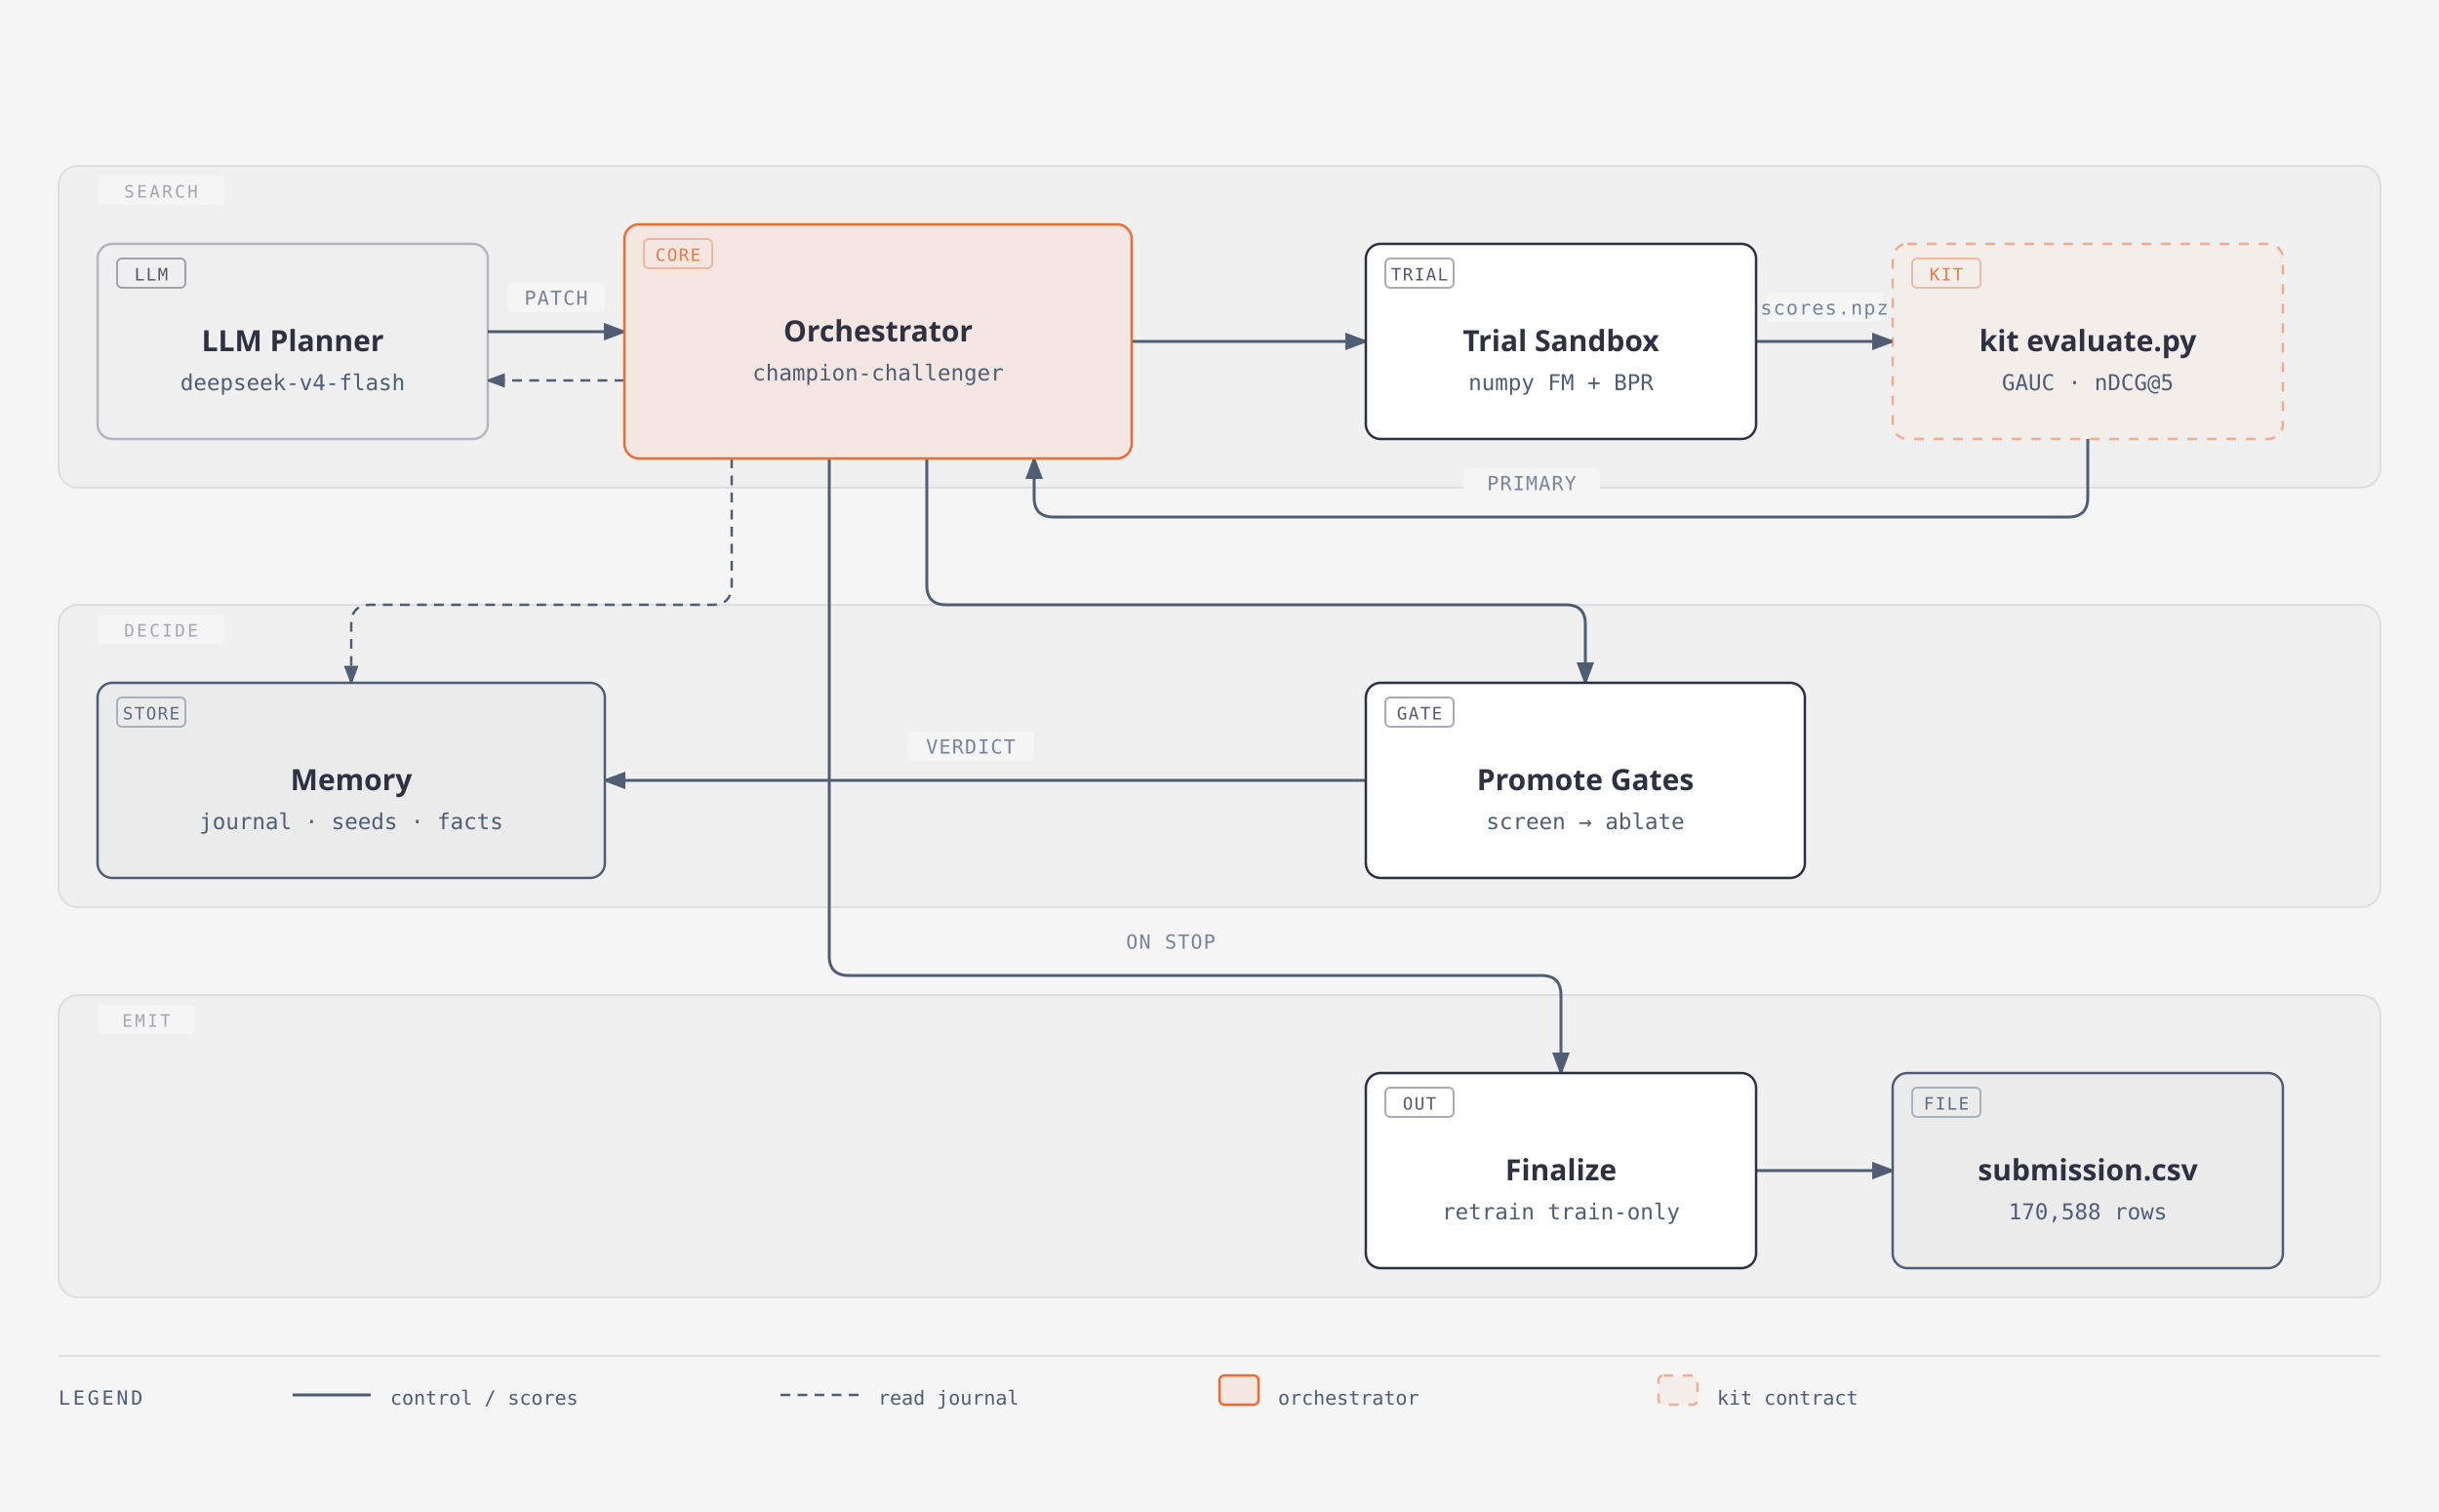
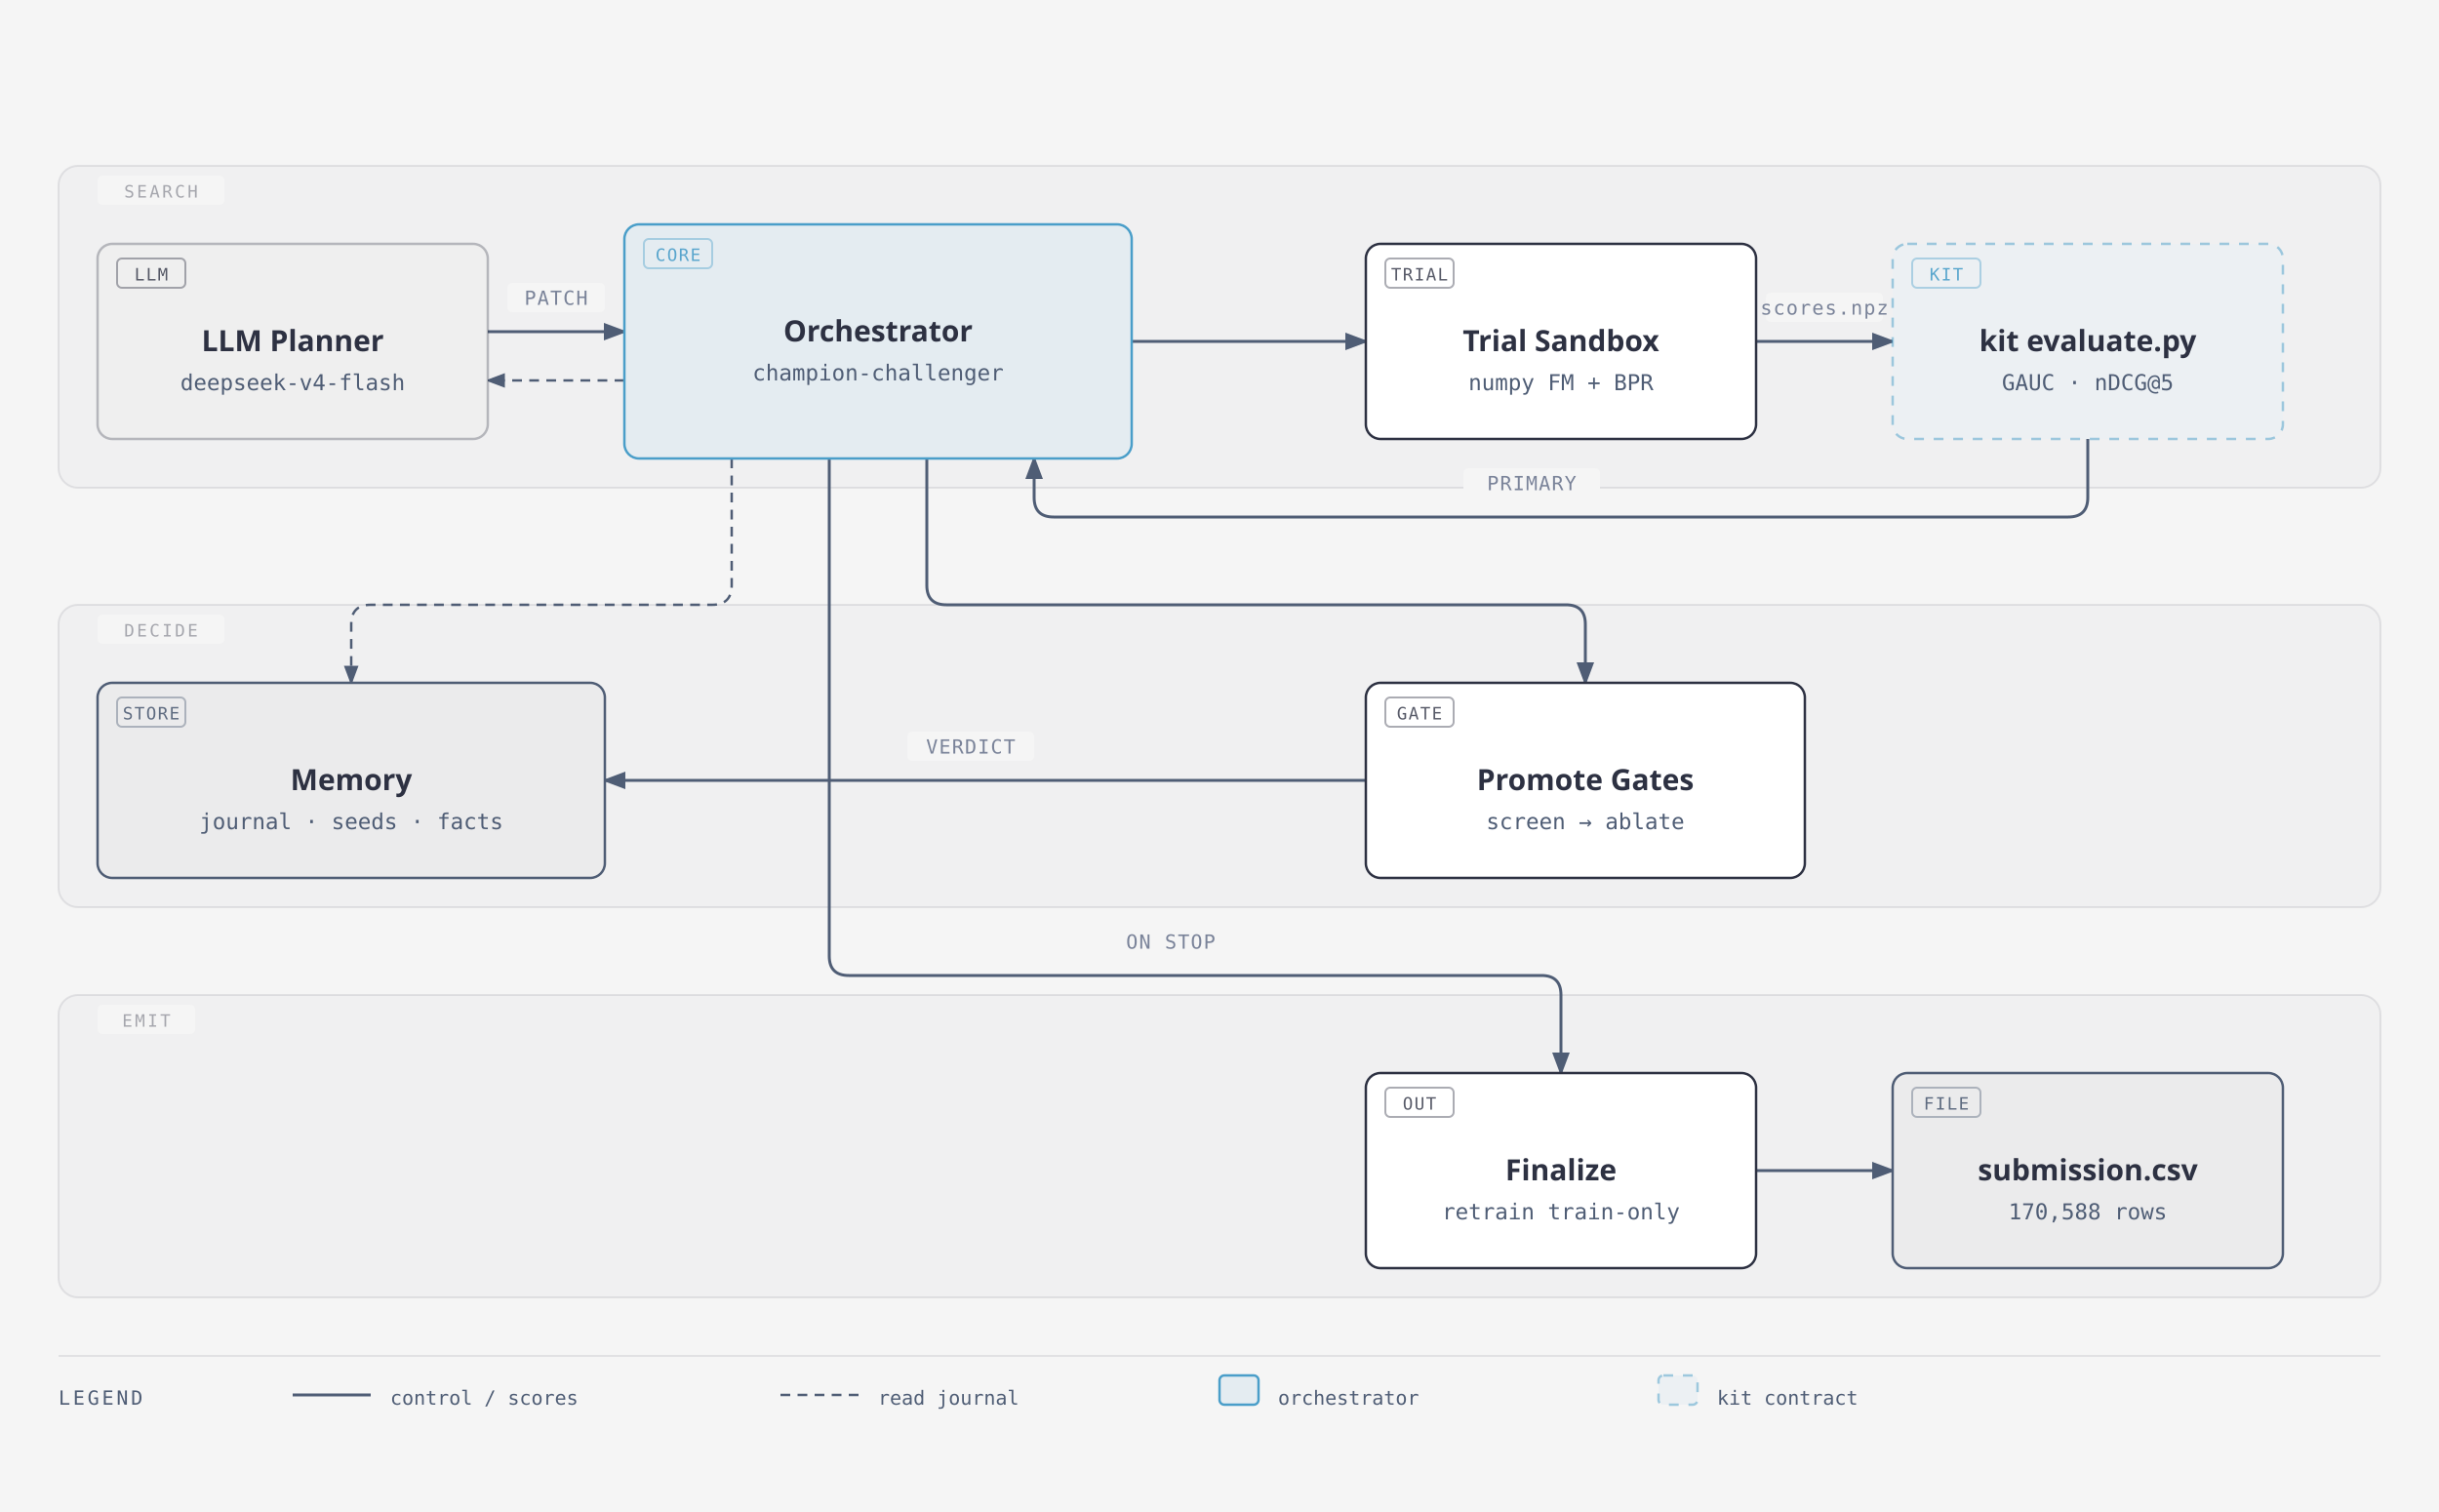
<svg xmlns="http://www.w3.org/2000/svg" viewBox="0 0 1000 620" role="img" aria-labelledby="architecture-title architecture-desc">
  <defs>
    <marker id="arch-arrow" markerWidth="8" markerHeight="6" refX="7" refY="3" orient="auto">
      <polygon points="0 0, 8 3, 0 6" fill="#4f5d75" />
    </marker>
    <marker id="arch-arrow-accent" markerWidth="8" markerHeight="6" refX="7" refY="3" orient="auto">
-       <polygon points="0 0, 8 3, 0 6" fill="#eb6c36" />
+       <polygon points="0 0, 8 3, 0 6" fill="#4a9ec9" />
    </marker>
    <marker id="arch-arrow-link" markerWidth="8" markerHeight="6" refX="7" refY="3" orient="auto">
      <polygon points="0 0, 8 3, 0 6" fill="#2e5aa8" />
    </marker>
  </defs>
  <rect width="100%" height="100%" fill="#f5f5f5" />
  <rect x="24" y="68" width="952" height="132" rx="8" fill="rgba(45,49,66,0.02)" stroke="rgba(45,49,66,0.10)" stroke-width="0.8" />
  <rect x="40" y="72" width="52" height="12" rx="2" fill="#f5f5f5" />
  <text x="66" y="81" fill="rgba(45,49,66,0.40)" font-size="7" font-family="'Geist Mono', monospace" text-anchor="middle" letter-spacing="0.14em">SEARCH</text>
  <rect x="24" y="248" width="952" height="124" rx="8" fill="rgba(45,49,66,0.02)" stroke="rgba(45,49,66,0.10)" stroke-width="0.8" />
  <rect x="40" y="252" width="52" height="12" rx="2" fill="#f5f5f5" />
  <text x="66" y="261" fill="rgba(45,49,66,0.40)" font-size="7" font-family="'Geist Mono', monospace" text-anchor="middle" letter-spacing="0.14em">DECIDE</text>
  <rect x="24" y="408" width="952" height="124" rx="8" fill="rgba(45,49,66,0.02)" stroke="rgba(45,49,66,0.10)" stroke-width="0.8" />
  <rect x="40" y="412" width="40" height="12" rx="2" fill="#f5f5f5" />
  <text x="60" y="421" fill="rgba(45,49,66,0.40)" font-size="7" font-family="'Geist Mono', monospace" text-anchor="middle" letter-spacing="0.14em">EMIT</text>
  <line x1="200" y1="136" x2="256" y2="136" stroke="#4f5d75" stroke-width="1.2" marker-end="url(#arch-arrow)" />
  <rect x="208" y="116" width="40" height="12" rx="2" fill="#f5f5f5" />
  <text x="228" y="125" fill="#7a8399" font-size="8" font-family="'Geist Mono', monospace" text-anchor="middle" letter-spacing="0.06em">PATCH</text>
  <line x1="256" y1="156" x2="200" y2="156" stroke="#4f5d75" stroke-width="1" stroke-dasharray="4,3" marker-end="url(#arch-arrow)" />
  <line x1="464" y1="140" x2="560" y2="140" stroke="#4f5d75" stroke-width="1.2" marker-end="url(#arch-arrow)" />
  <line x1="720" y1="140" x2="776" y2="140" stroke="#4f5d75" stroke-width="1.2" marker-end="url(#arch-arrow)" />
  <rect x="724" y="120" width="48" height="12" rx="2" fill="#f5f5f5" />
  <text x="748" y="129" fill="#7a8399" font-size="8" font-family="'Geist Mono', monospace" text-anchor="middle" letter-spacing="0.06em">scores.npz</text>
  <path d="M 856,180 V 204 Q 856,212 848,212 H 432 Q 424,212 424,204 V 188" fill="none" stroke="#4f5d75" stroke-width="1.2" marker-end="url(#arch-arrow)" />
  <rect x="600" y="192" width="56" height="12" rx="2" fill="#f5f5f5" />
  <text x="628" y="201" fill="#7a8399" font-size="8" font-family="'Geist Mono', monospace" text-anchor="middle" letter-spacing="0.06em">PRIMARY</text>
  <path d="M 300,188 V 240 Q 300,248 292,248 H 152 Q 144,248 144,256 V 280" fill="none" stroke="#4f5d75" stroke-width="1" stroke-dasharray="4,3" marker-end="url(#arch-arrow)" />
  <path d="M 380,188 V 240 Q 380,248 388,248 H 642 Q 650,248 650,256 V 280" fill="none" stroke="#4f5d75" stroke-width="1.2" marker-end="url(#arch-arrow)" />
  <line x1="560" y1="320" x2="248" y2="320" stroke="#4f5d75" stroke-width="1.2" marker-end="url(#arch-arrow)" />
  <rect x="372" y="300" width="52" height="12" rx="2" fill="#f5f5f5" />
  <text x="398" y="309" fill="#7a8399" font-size="8" font-family="'Geist Mono', monospace" text-anchor="middle" letter-spacing="0.06em">VERDICT</text>
  <path d="M 340,188 V 392 Q 340,400 348,400 H 632 Q 640,400 640,408 V 440" fill="none" stroke="#4f5d75" stroke-width="1.2" marker-end="url(#arch-arrow)" />
  <rect x="456" y="380" width="48" height="12" rx="2" fill="#f5f5f5" />
  <text x="480" y="389" fill="#7a8399" font-size="8" font-family="'Geist Mono', monospace" text-anchor="middle" letter-spacing="0.06em">ON STOP</text>
  <line x1="720" y1="480" x2="776" y2="480" stroke="#4f5d75" stroke-width="1.2" marker-end="url(#arch-arrow)" />
  <rect x="40" y="100" width="160" height="80" rx="6" fill="#f5f5f5" />
  <rect x="40" y="100" width="160" height="80" rx="6" fill="rgba(45,49,66,0.03)" stroke="rgba(45,49,66,0.30)" stroke-width="1" />
  <rect x="48" y="106" width="28" height="12" rx="2" fill="transparent" stroke="rgba(45,49,66,0.40)" stroke-width="0.8" />
  <text x="62" y="115" fill="rgba(45,49,66,0.80)" font-size="7" font-family="'Geist Mono', monospace" text-anchor="middle" letter-spacing="0.08em">LLM</text>
  <text x="120" y="144" fill="#2d3142" font-size="12" font-weight="600" font-family="'Geist', sans-serif" text-anchor="middle">LLM Planner</text>
  <text x="120" y="160" fill="#4f5d75" font-size="9" font-family="'Geist Mono', monospace" text-anchor="middle">deepseek-v4-flash</text>
  <rect x="256" y="92" width="208" height="96" rx="6" fill="#f5f5f5" />
-   <rect x="256" y="92" width="208" height="96" rx="6" fill="rgba(235,108,54,0.10)" stroke="#eb6c36" stroke-width="1" />
-   <rect x="264" y="98" width="28" height="12" rx="2" fill="transparent" stroke="rgba(235,108,54,0.40)" stroke-width="0.8" />
-   <text x="278" y="107" fill="rgba(235,108,54,0.90)" font-size="7" font-family="'Geist Mono', monospace" text-anchor="middle" letter-spacing="0.08em">CORE</text>
+   <rect x="256" y="92" width="208" height="96" rx="6" fill="rgba(74,158,201,0.10)" stroke="#4a9ec9" stroke-width="1" />
+   <rect x="264" y="98" width="28" height="12" rx="2" fill="transparent" stroke="rgba(74,158,201,0.40)" stroke-width="0.8" />
+   <text x="278" y="107" fill="rgba(74,158,201,0.90)" font-size="7" font-family="'Geist Mono', monospace" text-anchor="middle" letter-spacing="0.08em">CORE</text>
  <text x="360" y="140" fill="#2d3142" font-size="12" font-weight="600" font-family="'Geist', sans-serif" text-anchor="middle">Orchestrator</text>
  <text x="360" y="156" fill="#4f5d75" font-size="9" font-family="'Geist Mono', monospace" text-anchor="middle">champion-challenger</text>
  <rect x="560" y="100" width="160" height="80" rx="6" fill="#f5f5f5" />
  <rect x="560" y="100" width="160" height="80" rx="6" fill="#ffffff" stroke="#2d3142" stroke-width="1" />
  <rect x="568" y="106" width="28" height="12" rx="2" fill="transparent" stroke="rgba(45,49,66,0.40)" stroke-width="0.8" />
  <text x="582" y="115" fill="rgba(45,49,66,0.80)" font-size="7" font-family="'Geist Mono', monospace" text-anchor="middle" letter-spacing="0.08em">TRIAL</text>
  <text x="640" y="144" fill="#2d3142" font-size="12" font-weight="600" font-family="'Geist', sans-serif" text-anchor="middle">Trial Sandbox</text>
  <text x="640" y="160" fill="#4f5d75" font-size="9" font-family="'Geist Mono', monospace" text-anchor="middle">numpy FM + BPR</text>
  <rect x="776" y="100" width="160" height="80" rx="6" fill="#f5f5f5" />
-   <rect x="776" y="100" width="160" height="80" rx="6" fill="rgba(235,108,54,0.05)" stroke="rgba(235,108,54,0.50)" stroke-width="1" stroke-dasharray="4,4" />
-   <rect x="784" y="106" width="28" height="12" rx="2" fill="transparent" stroke="rgba(235,108,54,0.40)" stroke-width="0.8" />
-   <text x="798" y="115" fill="rgba(235,108,54,0.90)" font-size="7" font-family="'Geist Mono', monospace" text-anchor="middle" letter-spacing="0.08em">KIT</text>
+   <rect x="776" y="100" width="160" height="80" rx="6" fill="rgba(74,158,201,0.05)" stroke="rgba(74,158,201,0.50)" stroke-width="1" stroke-dasharray="4,4" />
+   <rect x="784" y="106" width="28" height="12" rx="2" fill="transparent" stroke="rgba(74,158,201,0.40)" stroke-width="0.8" />
+   <text x="798" y="115" fill="rgba(74,158,201,0.90)" font-size="7" font-family="'Geist Mono', monospace" text-anchor="middle" letter-spacing="0.08em">KIT</text>
  <text x="856" y="144" fill="#2d3142" font-size="12" font-weight="600" font-family="'Geist', sans-serif" text-anchor="middle">kit evaluate.py</text>
  <text x="856" y="160" fill="#4f5d75" font-size="9" font-family="'Geist Mono', monospace" text-anchor="middle">GAUC · nDCG@5</text>
  <rect x="40" y="280" width="208" height="80" rx="6" fill="#f5f5f5" />
  <rect x="40" y="280" width="208" height="80" rx="6" fill="rgba(45,49,66,0.05)" stroke="#4f5d75" stroke-width="1" />
  <rect x="48" y="286" width="28" height="12" rx="2" fill="transparent" stroke="rgba(79,93,117,0.40)" stroke-width="0.8" />
  <text x="62" y="295" fill="rgba(79,93,117,0.90)" font-size="7" font-family="'Geist Mono', monospace" text-anchor="middle" letter-spacing="0.08em">STORE</text>
  <text x="144" y="324" fill="#2d3142" font-size="12" font-weight="600" font-family="'Geist', sans-serif" text-anchor="middle">Memory</text>
  <text x="144" y="340" fill="#4f5d75" font-size="9" font-family="'Geist Mono', monospace" text-anchor="middle">journal · seeds · facts</text>
  <rect x="560" y="280" width="180" height="80" rx="6" fill="#f5f5f5" />
  <rect x="560" y="280" width="180" height="80" rx="6" fill="#ffffff" stroke="#2d3142" stroke-width="1" />
  <rect x="568" y="286" width="28" height="12" rx="2" fill="transparent" stroke="rgba(45,49,66,0.40)" stroke-width="0.8" />
  <text x="582" y="295" fill="rgba(45,49,66,0.80)" font-size="7" font-family="'Geist Mono', monospace" text-anchor="middle" letter-spacing="0.08em">GATE</text>
  <text x="650" y="324" fill="#2d3142" font-size="12" font-weight="600" font-family="'Geist', sans-serif" text-anchor="middle">Promote Gates</text>
  <text x="650" y="340" fill="#4f5d75" font-size="9" font-family="'Geist Mono', monospace" text-anchor="middle">screen → ablate</text>
  <rect x="560" y="440" width="160" height="80" rx="6" fill="#f5f5f5" />
  <rect x="560" y="440" width="160" height="80" rx="6" fill="#ffffff" stroke="#2d3142" stroke-width="1" />
  <rect x="568" y="446" width="28" height="12" rx="2" fill="transparent" stroke="rgba(45,49,66,0.40)" stroke-width="0.8" />
  <text x="582" y="455" fill="rgba(45,49,66,0.80)" font-size="7" font-family="'Geist Mono', monospace" text-anchor="middle" letter-spacing="0.08em">OUT</text>
  <text x="640" y="484" fill="#2d3142" font-size="12" font-weight="600" font-family="'Geist', sans-serif" text-anchor="middle">Finalize</text>
  <text x="640" y="500" fill="#4f5d75" font-size="9" font-family="'Geist Mono', monospace" text-anchor="middle">retrain train-only</text>
  <rect x="776" y="440" width="160" height="80" rx="6" fill="#f5f5f5" />
  <rect x="776" y="440" width="160" height="80" rx="6" fill="rgba(45,49,66,0.05)" stroke="#4f5d75" stroke-width="1" />
  <rect x="784" y="446" width="28" height="12" rx="2" fill="transparent" stroke="rgba(79,93,117,0.40)" stroke-width="0.8" />
  <text x="798" y="455" fill="rgba(79,93,117,0.90)" font-size="7" font-family="'Geist Mono', monospace" text-anchor="middle" letter-spacing="0.08em">FILE</text>
  <text x="856" y="484" fill="#2d3142" font-size="12" font-weight="600" font-family="'Geist', sans-serif" text-anchor="middle">submission.csv</text>
  <text x="856" y="500" fill="#4f5d75" font-size="9" font-family="'Geist Mono', monospace" text-anchor="middle">170,588 rows</text>
  <line x1="24" y1="556" x2="976" y2="556" stroke="rgba(45,49,66,0.10)" stroke-width="0.8" />
  <text x="24" y="576" fill="#4f5d75" font-size="8" font-family="'Geist Mono', monospace" letter-spacing="0.14em">LEGEND</text>
  <line x1="120" y1="572" x2="152" y2="572" stroke="#4f5d75" stroke-width="1.2" />
  <text x="160" y="576" fill="#4f5d75" font-size="8" font-family="'Geist Mono', monospace">control / scores</text>
  <line x1="320" y1="572" x2="352" y2="572" stroke="#4f5d75" stroke-width="1" stroke-dasharray="4,3" />
  <text x="360" y="576" fill="#4f5d75" font-size="8" font-family="'Geist Mono', monospace">read journal</text>
-   <rect x="500" y="564" width="16" height="12" rx="2" fill="rgba(235,108,54,0.10)" stroke="#eb6c36" stroke-width="1" />
+   <rect x="500" y="564" width="16" height="12" rx="2" fill="rgba(74,158,201,0.10)" stroke="#4a9ec9" stroke-width="1" />
  <text x="524" y="576" fill="#4f5d75" font-size="8" font-family="'Geist Mono', monospace">orchestrator</text>
-   <rect x="680" y="564" width="16" height="12" rx="2" fill="rgba(235,108,54,0.05)" stroke="rgba(235,108,54,0.50)" stroke-width="1" stroke-dasharray="4,4" />
+   <rect x="680" y="564" width="16" height="12" rx="2" fill="rgba(74,158,201,0.05)" stroke="rgba(74,158,201,0.50)" stroke-width="1" stroke-dasharray="4,4" />
  <text x="704" y="576" fill="#4f5d75" font-size="8" font-family="'Geist Mono', monospace">kit contract</text>
</svg>
